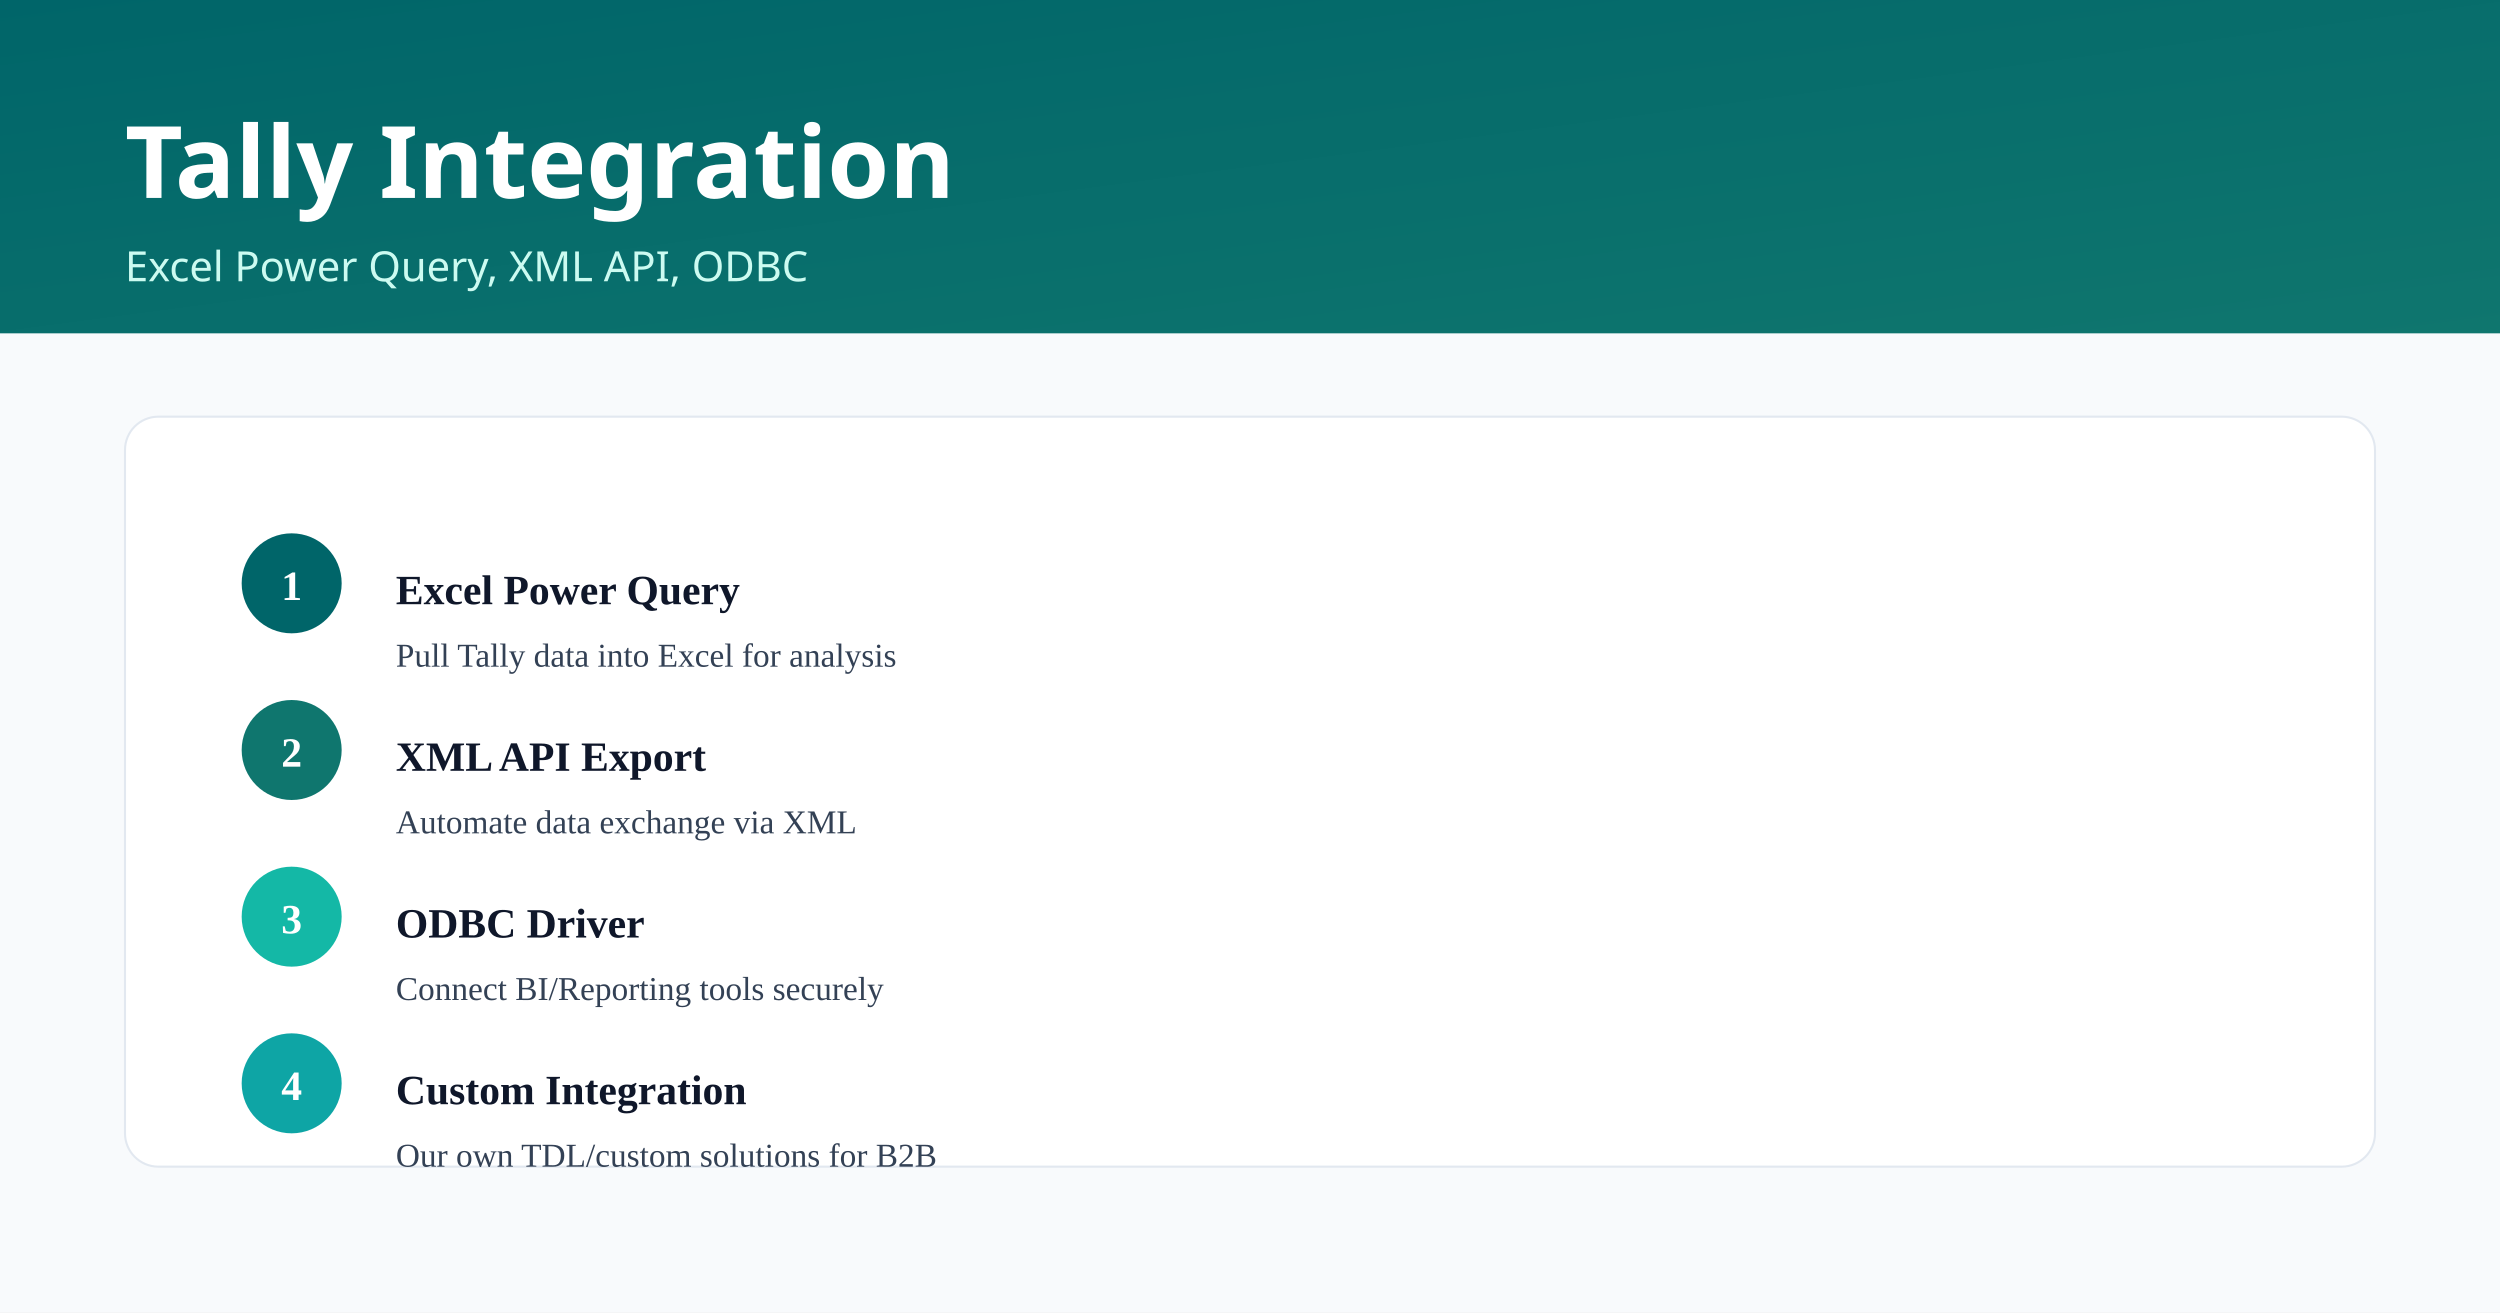
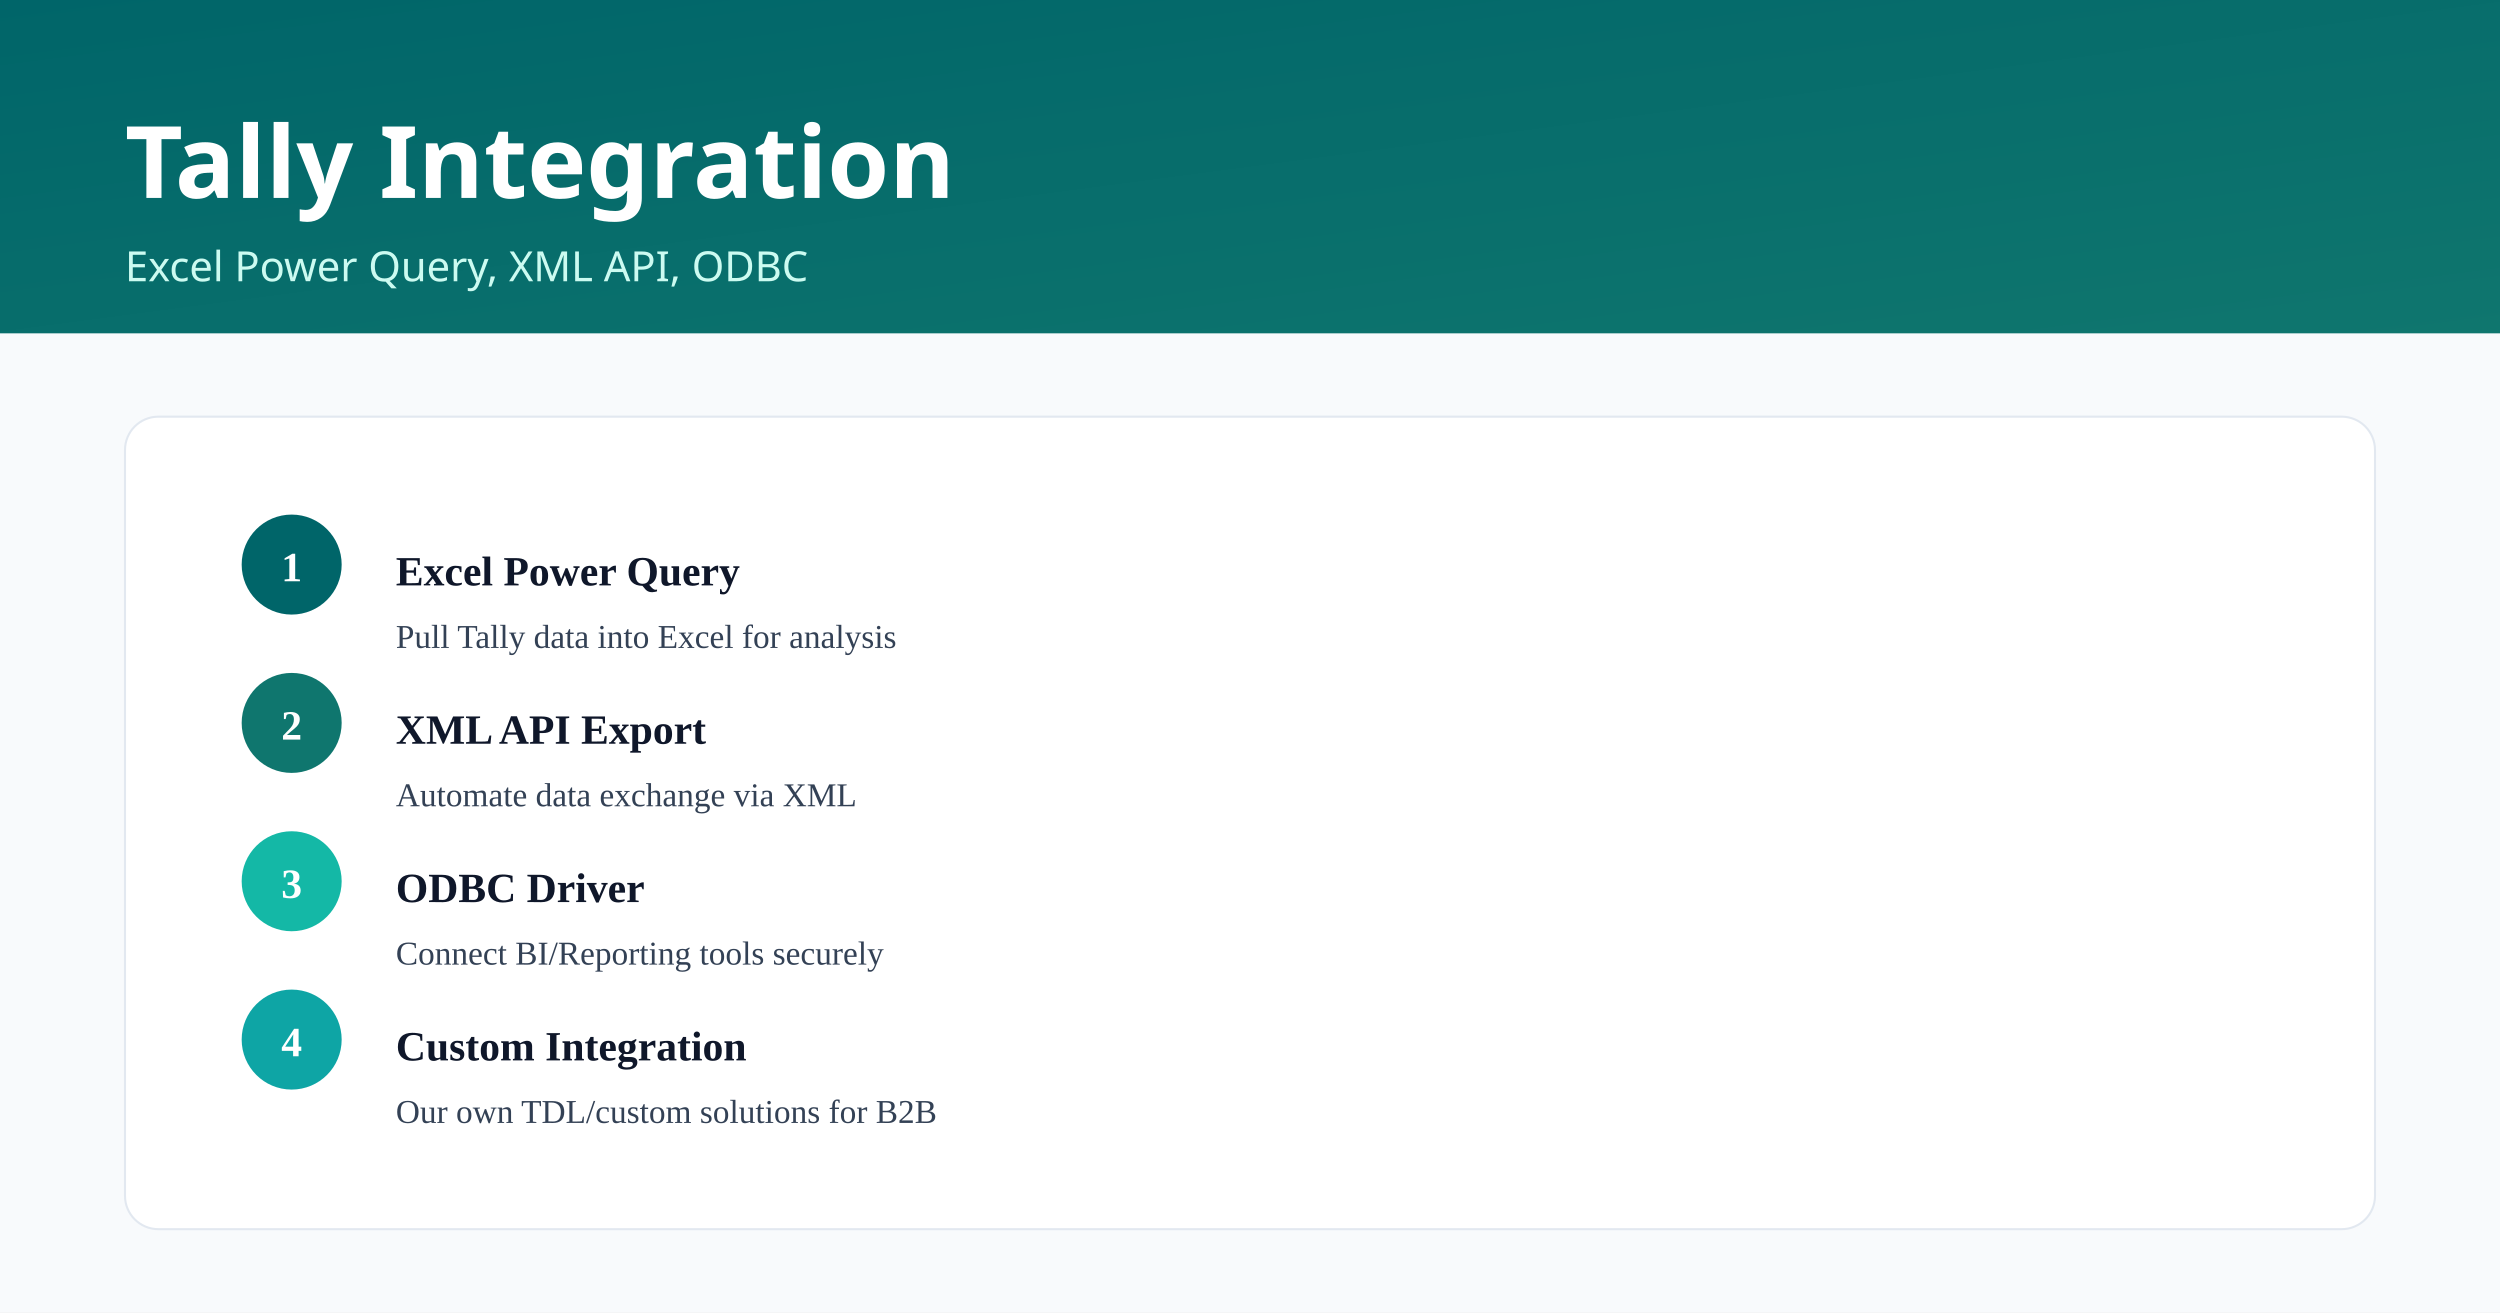
<svg xmlns="http://www.w3.org/2000/svg" width="1200" height="630" viewBox="0 0 1200 630">
  <defs>
    <linearGradient id="g12" x1="0" y1="0" x2="1" y2="1">
      <stop offset="0%" stop-color="#006569" />
      <stop offset="100%" stop-color="#0f766e" />
    </linearGradient>
  </defs>
  <rect width="1200" height="630" fill="#f8fafc" />
  <rect width="1200" height="160" fill="url(#g12)" />
  <text x="60" y="95" font-size="48" fill="#fff" font-weight="800" font-family="system-ui">Tally Integration</text>
  <text x="60" y="135" font-size="20" fill="#ccfbf1" font-family="system-ui">Excel Power Query, XML API, ODBC</text>
  <g transform="translate(60,200)">
-     <rect width="1080" height="360" rx="16" fill="#fff" stroke="#e2e8f0" />
-     <circle cx="80" cy="80" r="24" fill="#006569" />
-     <text x="80" y="88" font-size="20" fill="#fff" text-anchor="middle" font-weight="800">1</text>
-     <text x="130" y="90" font-size="20" font-weight="700" fill="#0f172a">Excel Power Query</text>
-     <text x="130" y="120" font-size="16" fill="#334155">Pull Tally data into Excel for analysis</text>
-     <circle cx="80" cy="160" r="24" fill="#0f766e" />
-     <text x="80" y="168" font-size="20" fill="#fff" text-anchor="middle" font-weight="800">2</text>
-     <text x="130" y="170" font-size="20" font-weight="700" fill="#0f172a">XML API Export</text>
-     <text x="130" y="200" font-size="16" fill="#334155">Automate data exchange via XML</text>
-     <circle cx="80" cy="240" r="24" fill="#14b8a6" />
-     <text x="80" y="248" font-size="20" fill="#fff" text-anchor="middle" font-weight="800">3</text>
-     <text x="130" y="250" font-size="20" font-weight="700" fill="#0f172a">ODBC Driver</text>
-     <text x="130" y="280" font-size="16" fill="#334155">Connect BI/Reporting tools securely</text>
-     <circle cx="80" cy="320" r="24" fill="#0ea5a5" />
-     <text x="80" y="328" font-size="20" fill="#fff" text-anchor="middle" font-weight="800">4</text>
-     <text x="130" y="330" font-size="20" font-weight="700" fill="#0f172a">Custom Integration</text>
-     <text x="130" y="360" font-size="16" fill="#334155">Our own TDL/custom solutions for B2B</text>
+     <rect width="1080" height="390" rx="16" fill="#fff" stroke="#e2e8f0" />
+     <circle cx="80" cy="71" r="24" fill="#006569" />
+     <text x="80" y="79" font-size="20" fill="#fff" text-anchor="middle" font-weight="800">1</text>
+     <text x="130" y="81" font-size="20" font-weight="700" fill="#0f172a">Excel Power Query</text>
+     <text x="130" y="111" font-size="16" fill="#334155">Pull Tally data into Excel for analysis</text>
+     <circle cx="80" cy="147" r="24" fill="#0f766e" />
+     <text x="80" y="155" font-size="20" fill="#fff" text-anchor="middle" font-weight="800">2</text>
+     <text x="130" y="157" font-size="20" font-weight="700" fill="#0f172a">XML API Export</text>
+     <text x="130" y="187" font-size="16" fill="#334155">Automate data exchange via XML</text>
+     <circle cx="80" cy="223" r="24" fill="#14b8a6" />
+     <text x="80" y="231" font-size="20" fill="#fff" text-anchor="middle" font-weight="800">3</text>
+     <text x="130" y="233" font-size="20" font-weight="700" fill="#0f172a">ODBC Driver</text>
+     <text x="130" y="263" font-size="16" fill="#334155">Connect BI/Reporting tools securely</text>
+     <circle cx="80" cy="299" r="24" fill="#0ea5a5" />
+     <text x="80" y="307" font-size="20" fill="#fff" text-anchor="middle" font-weight="800">4</text>
+     <text x="130" y="309" font-size="20" font-weight="700" fill="#0f172a">Custom Integration</text>
+     <text x="130" y="339" font-size="16" fill="#334155">Our own TDL/custom solutions for B2B</text>
  </g>
</svg>
